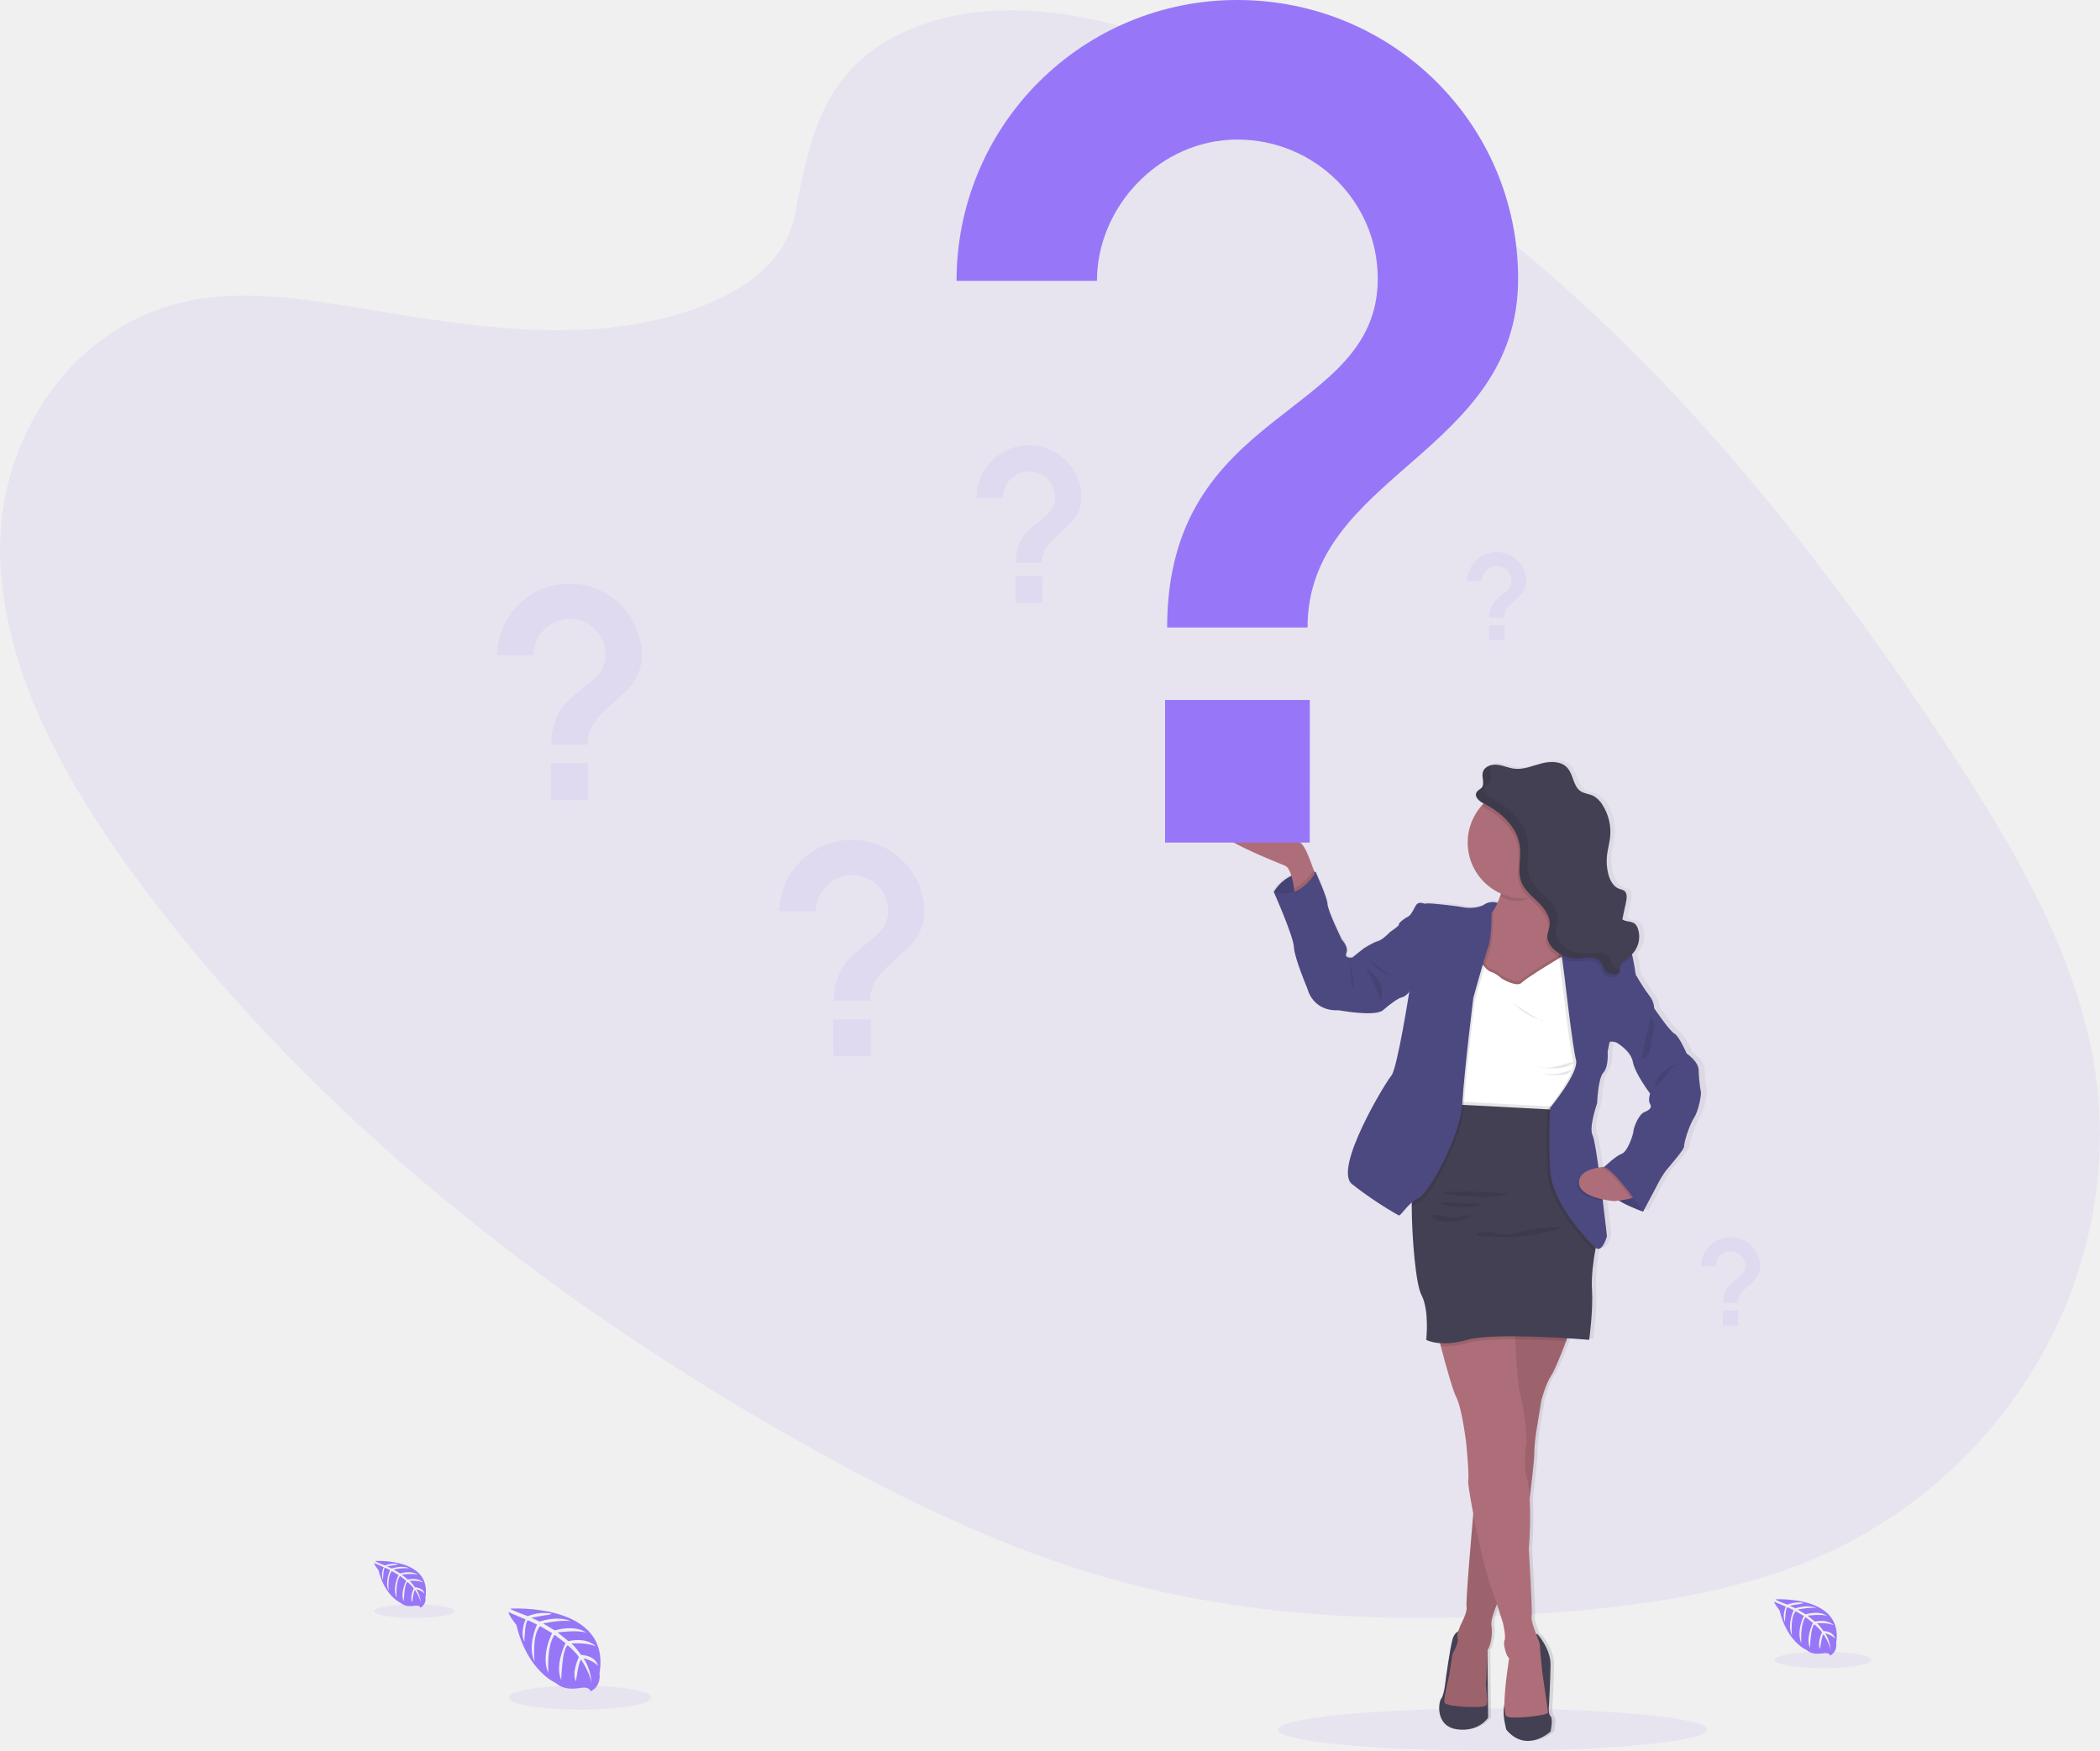
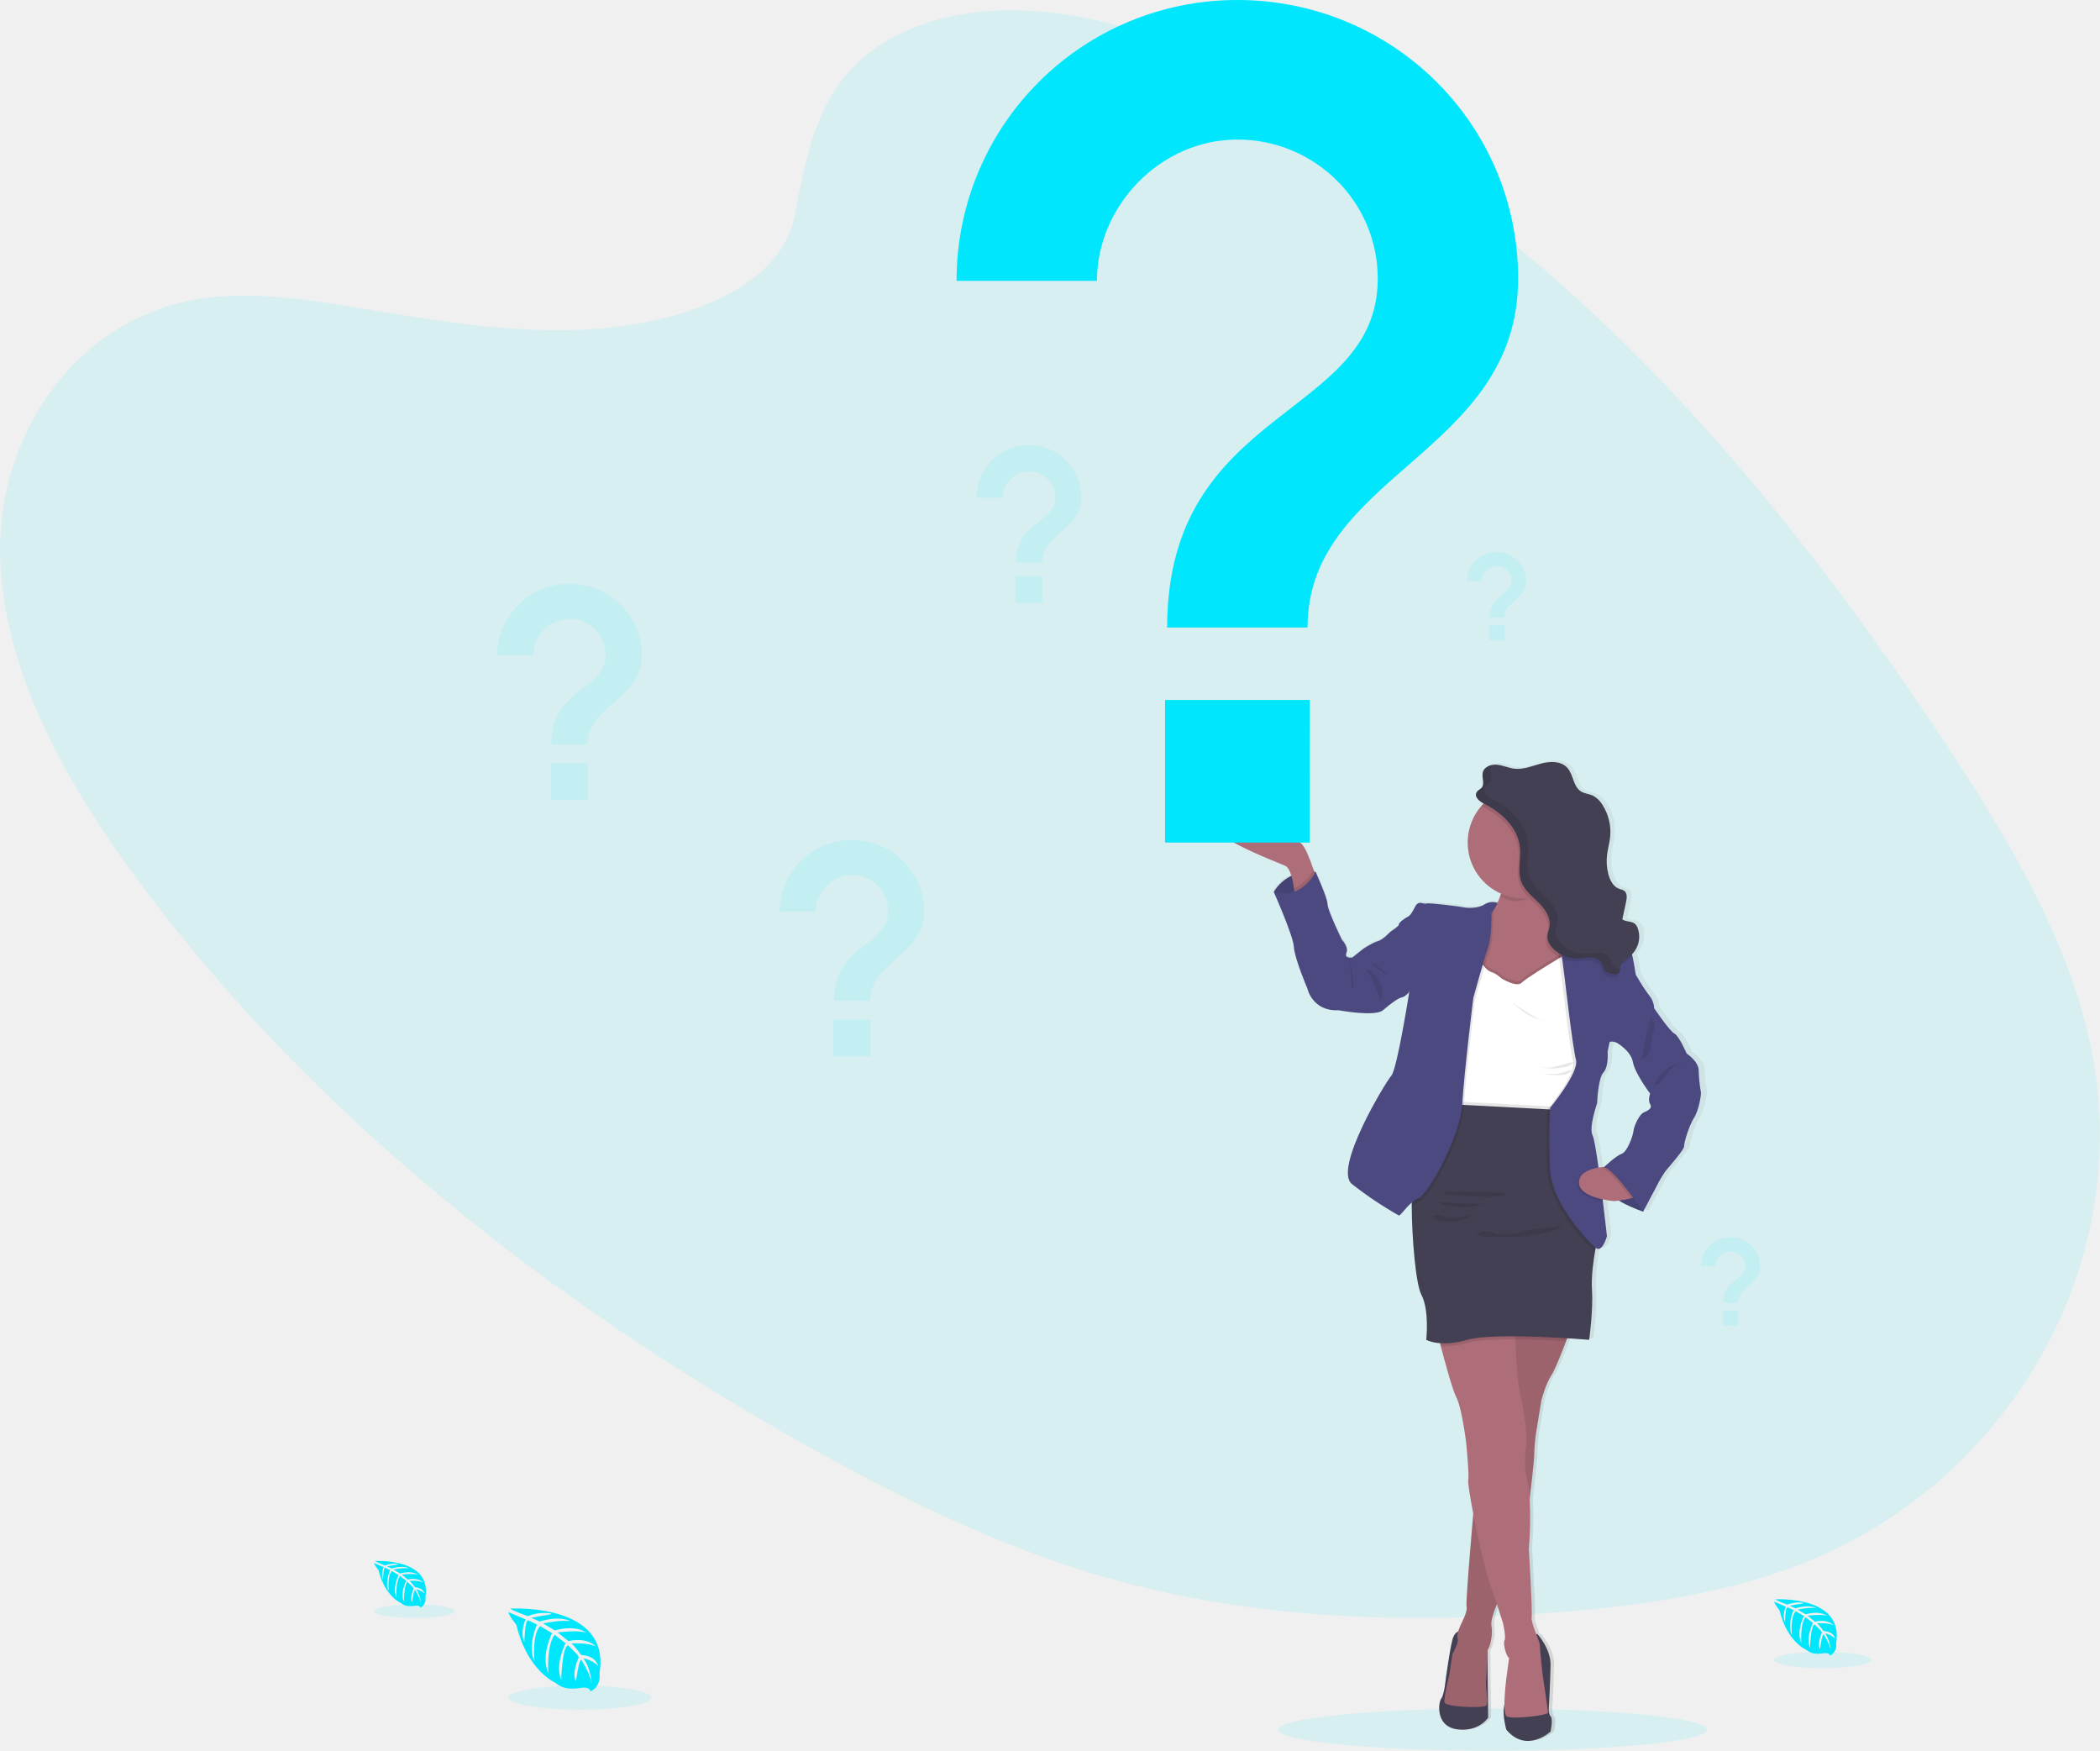
<svg xmlns="http://www.w3.org/2000/svg" id="869a981d-5394-490d-9104-6940aaebaf2b" data-name="Layer 1" width="1003.92" height="836.78" viewBox="0 0 1003.92 836.78">
  <defs>
    <linearGradient id="aaa84376-7da2-49a5-964f-b58018dda0eb" x1="795.24" y1="863.66" x2="795.24" y2="394.91" gradientUnits="userSpaceOnUse">
      <stop offset="0" stop-color="gray" stop-opacity="0.25" />
      <stop offset="0.54" stop-color="gray" stop-opacity="0.12" />
      <stop offset="1" stop-color="gray" stop-opacity="0.1" />
    </linearGradient>
  </defs>
-   <ellipse cx="713.5" cy="826.66" rx="102.56" ry="10.11" fill="#9777f8" opacity="0.1" />
-   <path d="M537.57,43.85c45.17-16.79,100.16-2.35,147.12,18.71C832.18,128.72,939.63,254.31,1025,382.26c30.91,46.33,60.27,94.7,71.89,146.42,23.66,105.27-38.05,214.25-143,252.44-35.69,13-74.9,18.33-114.17,21.3-69.83,5.29-142.13,3.19-211.4-16.4-49.4-14-96.13-36.52-140.95-61.4C362.2,655.1,247.89,564.82,165.58,454.54c-36.1-48.37-66.64-102.9-67.52-158.71s35.49-111.89,95.33-121.38c24.74-3.92,50.91.16,76.44,4.36,37.59,6.19,75.69,12.7,112.85,10C421.07,186,471,171,478,134.35,485.41,95,492.46,60.62,537.57,43.85Z" transform="translate(-98.04 -31.61)" fill="#9777f8" opacity="0.1" />
-   <path d="M342.06,800.42s48.26-2.91,42.57,30.91c0,0,1.13,6-4.29,8.69,0,0-.08-2.51-4.95-1.66a21.8,21.8,0,0,1-5.24.26,10.93,10.93,0,0,1-6.41-2.65h0s-13.57-5.6-18.84-27.78c0,0-3.91-4.83-3.75-6.08l8.14,3.48s-2.78,5.88-.59,10.76c0,0,.26-10.54,1.83-10.3.31.05,4.23,2,4.23,2s-4.79,10.23-1.18,17.67c0,0-1.37-12.61,2.67-16.93l5.74,3.35s-5.6,10.57-1.8,19.19c0,0-1-13.23,3-18.38l5.2,4s-5.26,10.42-2.05,17.58c0,0,.41-15.41,3.17-16.57,0,0,4.55,4,5.24,5.66,0,0-3.6,7.56-1.37,11.55,0,0,1.37-10.26,2.5-10.31,0,0,4.52,6.8,5,11.46,0,0-.2-6.93-3.91-12.11,0,0,4.38.75,6.94,3.59,0,0-.71-4.81-8.05-5.23,0,0-3.74-5.15-4.75-5.47,0,0,7.31-.61,11.74,1.36,0,0-3.9-4.54-13.08-2.48l-5.13-4.18s9.63-1.32,13.7.14c0,0-4.69-4-15.08-1.09l-5.58-3.34s8.2-1.77,13.09-1.13c0,0-5.16-2.78-14.73.23l-4-1.79s6-1.18,7.77-1.37,1.85-.67,1.85-.67a20.82,20.82,0,0,0-11.29,1.25S341.91,801,342.06,800.42Z" transform="translate(-98.04 -31.61)" fill="#9777f8" />
-   <ellipse cx="277.26" cy="811.36" rx="34.16" ry="5.77" fill="#9777f8" opacity="0.1" />
-   <path d="M277.41,777.67s27.21-1.64,24,17.43A4.63,4.63,0,0,1,299,800s-.05-1.41-2.79-.93a12.13,12.13,0,0,1-2.95.14,6.06,6.06,0,0,1-3.62-1.49h0S282,794.55,279,782.05c0,0-2.2-2.73-2.12-3.43l4.6,2s-1.57,3.32-.34,6.07c0,0,.15-5.95,1-5.81.18,0,2.39,1.15,2.39,1.15s-2.7,5.77-.66,10c0,0-.78-7.11,1.5-9.55l3.23,1.89s-3.15,6-1,10.82c0,0-.55-7.46,1.69-10.36l2.93,2.28s-3,5.87-1.15,9.91c0,0,.23-8.69,1.79-9.34,0,0,2.56,2.26,2.95,3.19,0,0-2,4.26-.77,6.51,0,0,.77-5.78,1.41-5.81,0,0,2.55,3.83,2.81,6.46a14,14,0,0,0-2.2-6.83,7.63,7.63,0,0,1,3.91,2s-.39-2.71-4.54-2.95c0,0-2.11-2.91-2.67-3.08,0,0,4.12-.35,6.62.76,0,0-2.2-2.56-7.38-1.4l-2.89-2.36s5.43-.74,7.73.08c0,0-2.65-2.26-8.51-.61l-3.14-1.89a28.57,28.57,0,0,1,7.37-.63s-2.9-1.57-8.3.13l-2.25-1s3.39-.67,4.38-.77,1.05-.38,1.05-.38a11.79,11.79,0,0,0-6.37.71S277.33,778,277.41,777.67Z" transform="translate(-98.04 -31.61)" fill="#9777f8" />
-   <ellipse cx="198.11" cy="770.04" rx="19.26" ry="3.26" fill="#9777f8" opacity="0.1" />
-   <path d="M946.82,796s32.85-2,29,21a5.64,5.64,0,0,1-2.92,5.92s-.06-1.71-3.37-1.13a14.81,14.81,0,0,1-3.57.17,7.35,7.35,0,0,1-4.36-1.8h0s-9.24-3.81-12.83-18.91c0,0-2.66-3.29-2.55-4.13l5.54,2.36s-1.89,4-.4,7.33c0,0,.18-7.18,1.24-7,.22,0,2.88,1.38,2.88,1.38s-3.26,7-.8,12c0,0-.93-8.58,1.82-11.52l3.9,2.27s-3.81,7.2-1.22,13.07c0,0-.67-9,2-12.51l3.54,2.76s-3.58,7.09-1.4,12c0,0,.29-10.48,2.17-11.28,0,0,3.09,2.73,3.56,3.85,0,0-2.45,5.15-.93,7.87,0,0,.93-7,1.7-7,0,0,3.08,4.63,3.4,7.8a16.81,16.81,0,0,0-2.65-8.24,9.29,9.29,0,0,1,4.72,2.44s-.48-3.27-5.49-3.56c0,0-2.54-3.51-3.22-3.72,0,0,5-.42,8,.92,0,0-2.66-3.08-8.91-1.68l-3.49-2.85s6.55-.9,9.33.09c0,0-3.2-2.73-10.27-.74l-3.8-2.27s5.58-1.2,8.91-.77c0,0-3.51-1.89-10,.16l-2.72-1.22s4.09-.81,5.29-.93,1.26-.46,1.26-.46a14.2,14.2,0,0,0-7.68.85S946.72,796.38,946.82,796Z" transform="translate(-98.04 -31.61)" fill="#9777f8" />
-   <ellipse cx="871.4" cy="793.36" rx="23.25" ry="3.93" fill="#9777f8" opacity="0.1" />
+   <ellipse cx="713.5" cy="826.66" rx="102.56" ry="10.11" fill="#00e7fd" opacity="0.1" />
+   <path d="M537.57,43.85c45.17-16.79,100.16-2.35,147.12,18.71C832.18,128.72,939.63,254.31,1025,382.26c30.91,46.33,60.27,94.7,71.89,146.42,23.66,105.27-38.05,214.25-143,252.44-35.69,13-74.9,18.33-114.17,21.3-69.83,5.29-142.13,3.19-211.4-16.4-49.4-14-96.13-36.52-140.95-61.4C362.2,655.1,247.89,564.82,165.58,454.54c-36.1-48.37-66.64-102.9-67.52-158.71s35.49-111.89,95.33-121.38c24.74-3.92,50.91.16,76.44,4.36,37.59,6.19,75.69,12.7,112.85,10C421.07,186,471,171,478,134.35,485.41,95,492.46,60.62,537.57,43.85Z" transform="translate(-98.04 -31.61)" fill="#00e7fd" opacity="0.1" />
+   <path d="M342.06,800.42s48.26-2.91,42.57,30.91c0,0,1.13,6-4.29,8.69,0,0-.08-2.51-4.95-1.66a21.8,21.8,0,0,1-5.24.26,10.93,10.93,0,0,1-6.41-2.65h0s-13.57-5.6-18.84-27.78c0,0-3.91-4.83-3.75-6.08l8.14,3.48s-2.78,5.88-.59,10.76c0,0,.26-10.54,1.83-10.3.31.05,4.23,2,4.23,2s-4.79,10.23-1.18,17.67c0,0-1.37-12.61,2.67-16.93l5.74,3.35s-5.6,10.57-1.8,19.19c0,0-1-13.23,3-18.38l5.2,4s-5.26,10.42-2.05,17.58c0,0,.41-15.41,3.17-16.57,0,0,4.55,4,5.24,5.66,0,0-3.6,7.56-1.37,11.55,0,0,1.37-10.26,2.5-10.31,0,0,4.52,6.8,5,11.46,0,0-.2-6.93-3.91-12.11,0,0,4.38.75,6.94,3.59,0,0-.71-4.81-8.05-5.23,0,0-3.74-5.15-4.75-5.47,0,0,7.31-.61,11.74,1.36,0,0-3.9-4.54-13.08-2.48l-5.13-4.18s9.63-1.32,13.7.14c0,0-4.69-4-15.08-1.09l-5.58-3.34s8.2-1.77,13.09-1.13c0,0-5.16-2.78-14.73.23l-4-1.79s6-1.18,7.77-1.37,1.85-.67,1.85-.67a20.82,20.82,0,0,0-11.29,1.25S341.91,801,342.06,800.42Z" transform="translate(-98.04 -31.61)" fill="#00e7fd" />
+   <ellipse cx="277.26" cy="811.36" rx="34.16" ry="5.77" fill="#00e7fd" opacity="0.1" />
+   <path d="M277.41,777.67s27.21-1.64,24,17.43A4.63,4.63,0,0,1,299,800s-.05-1.41-2.79-.93a12.13,12.13,0,0,1-2.95.14,6.06,6.06,0,0,1-3.62-1.49h0S282,794.55,279,782.05c0,0-2.2-2.73-2.12-3.43l4.6,2s-1.57,3.32-.34,6.07c0,0,.15-5.95,1-5.81.18,0,2.39,1.15,2.39,1.15s-2.7,5.77-.66,10c0,0-.78-7.11,1.5-9.55l3.23,1.89s-3.15,6-1,10.82c0,0-.55-7.46,1.69-10.36l2.93,2.28s-3,5.87-1.15,9.91c0,0,.23-8.69,1.79-9.34,0,0,2.56,2.26,2.95,3.19,0,0-2,4.26-.77,6.51,0,0,.77-5.78,1.41-5.81,0,0,2.55,3.83,2.81,6.46a14,14,0,0,0-2.2-6.83,7.63,7.63,0,0,1,3.91,2s-.39-2.71-4.54-2.95c0,0-2.11-2.91-2.67-3.08,0,0,4.12-.35,6.62.76,0,0-2.2-2.56-7.38-1.4l-2.89-2.36s5.43-.74,7.73.08c0,0-2.65-2.26-8.51-.61l-3.14-1.89a28.57,28.57,0,0,1,7.37-.63s-2.9-1.57-8.3.13l-2.25-1s3.39-.67,4.38-.77,1.05-.38,1.05-.38a11.79,11.79,0,0,0-6.37.71S277.33,778,277.41,777.67Z" transform="translate(-98.04 -31.61)" fill="#00e7fd" />
+   <ellipse cx="198.11" cy="770.04" rx="19.26" ry="3.26" fill="#00e7fd" opacity="0.1" />
+   <path d="M946.82,796s32.85-2,29,21a5.64,5.64,0,0,1-2.92,5.92s-.06-1.71-3.37-1.13a14.81,14.81,0,0,1-3.57.17,7.35,7.35,0,0,1-4.36-1.8h0s-9.24-3.81-12.83-18.91c0,0-2.66-3.29-2.55-4.13l5.54,2.36s-1.89,4-.4,7.33c0,0,.18-7.18,1.24-7,.22,0,2.88,1.38,2.88,1.38s-3.26,7-.8,12c0,0-.93-8.58,1.82-11.52l3.9,2.27s-3.81,7.2-1.22,13.07c0,0-.67-9,2-12.51l3.54,2.76s-3.58,7.09-1.4,12c0,0,.29-10.48,2.17-11.28,0,0,3.09,2.73,3.56,3.85,0,0-2.45,5.15-.93,7.87,0,0,.93-7,1.7-7,0,0,3.08,4.63,3.4,7.8a16.81,16.81,0,0,0-2.65-8.24,9.29,9.29,0,0,1,4.72,2.44s-.48-3.27-5.49-3.56c0,0-2.54-3.51-3.22-3.72,0,0,5-.42,8,.92,0,0-2.66-3.08-8.91-1.68l-3.49-2.85s6.55-.9,9.33.09c0,0-3.2-2.73-10.27-.74l-3.8-2.27s5.58-1.2,8.91-.77c0,0-3.51-1.89-10,.16l-2.72-1.22s4.09-.81,5.29-.93,1.26-.46,1.26-.46a14.2,14.2,0,0,0-7.68.85S946.72,796.38,946.82,796Z" transform="translate(-98.04 -31.61)" fill="#00e7fd" />
+   <ellipse cx="871.4" cy="793.36" rx="23.25" ry="3.93" fill="#00e7fd" opacity="0.1" />
  <path d="M914.09,553.23A71.34,71.34,0,0,1,913,542.57c0-4.29-5.83-8.09-5.83-8.09s-3.6-8.33-6-9.56-9.81-12.13-9.81-12.13a9.91,9.91,0,0,0-2.23-5.88,84.52,84.52,0,0,1-6.07-9.16,0,0,0,0,1,0,0c-1-1.22-.5-2.08-2-9.19-.08-.37-.17-.73-.28-1.07,0-.16-.1-.3-.16-.46a12,12,0,0,0,2.83-12.43,5,5,0,0,0-1.42-2.2c-1.69-1.38-4.39-.81-6.13-2.12l1.85-8.18c.44-2,.67-4.53-1.08-5.61a9.08,9.08,0,0,0-2.06-.69c-3-1-4.74-4.17-5.52-7.22a24.74,24.74,0,0,1-.6-9c.34-2.9,1.19-5.72,1.5-8.63a23.7,23.7,0,0,0-3.67-15.34,11.81,11.81,0,0,0-4.85-4.58c-1.85-.83-4-1-5.73-2-3.72-2.37-3.53-8-6.5-11.23s-8.23-3.22-12.56-2.11-8.64,3-13.08,2.53c-2.86-.32-5.54-1.62-8.41-1.92a8.86,8.86,0,0,0-2.46.11l0-.09c-2.12.38-4.07,1.56-4.57,3.57a5.45,5.45,0,0,0-.14,1.46c0,1.17.28,2.39.3,3.51a3.34,3.34,0,0,1-.81,2.47c-.57.61-1.41.93-2,1.56a2.5,2.5,0,0,0-.73,1.84c0,1.78,2.22,3.35,3.71,4.07l.06,0c-.4.4-.8.82-1.17,1.25a26.34,26.34,0,0,0-6.62,17.49A26.7,26.7,0,0,0,817,457.92l-.21.65a37.31,37.31,0,0,1-1.47,3.78,7.49,7.49,0,0,0-6.28.7c-2.86,2-8.45,1.84-9.94,1.47s-17-2.33-18.25-1.84-3.72-1.71-5.33,1.23-2.36,4.53-4,5.27-4.47,3.06-4.09,3.55-4.1,3.43-4.1,3.43-3.85,4-6.08,4.53-6.95,3.56-6.95,3.56l-5.47,4.28s-4.09.62-2.85-2.2-2.24-6.37-2.24-6.37-6.95-14.09-6.95-17-5.71-15.32-5.71-15.32l-.7-.07-.32-.91c-1.05-2.95-2.41-6.57-3.45-8.69-2-4.05-3.23-4.47-3.23-4.47s-24.08-18.08-39.72-12.57,28.55,21.93,32.52,23.65c1.39.6,2.39,2.54,3.09,4.81a20.58,20.58,0,0,0-8.55,7.69s9.56,21.19,9.81,26.46,6.58,20,6.58,20,2.36,10.91,15.14,10.29c0,0,17.63,3.24,21.48,0s7.32-5.78,9.19-6.15a7.25,7.25,0,0,0,3.47-2.45s-5.83,36.75-8.69,39.94S735.57,589.62,744.64,597A181.21,181.21,0,0,0,767.35,612c.77.38,3.08-3.47,6.38-6.2,0,.69,0,1.39,0,2.13.06,14.68,2,37,4.68,42,4,7.35,2.36,21.56,2.36,21.56a17,17,0,0,0,6.71,1.61c.12.48.26,1,.39,1.5,2.19,8.27,5.74,21.06,7.55,24.46,2.73,5.15,4.71,21.45,4.71,21.45s1.62,16,1,18.25c-.24.85.81,7.51,2.46,16h0c-1,11.49-2.9,33.64-3.22,41.65v0c0,.15,0,.3,0,.44v.14a2.44,2.44,0,0,1,0,.27c0,.18,0,.34,0,.49v0a7.48,7.48,0,0,0,.06,1.51,4.9,4.9,0,0,1-.17,2.28,39.82,39.82,0,0,1-2.69,6.42,30.57,30.57,0,0,0-1.2,3.1c-1,.44-2.22,1.51-2.9,4.12-1.24,4.78-3.1,18-3.1,18s-.75,8.09-2.23,9.93-3,13.35,7.57,14.82,15.14-5.6,15.14-5.6l-.37-32.08v-.06a4.86,4.86,0,0,0,.55-.87l0-.08c.07-.15.15-.31.22-.49l.09-.24.16-.39a.57.57,0,0,1,0-.14,21.2,21.2,0,0,0,.9-9.55l0-.16,0-.25c0-.08,0-.17,0-.25v-.5c0-.06,0-.13,0-.19q0-.32.06-.66s0-.08,0-.12l.06-.39,0-.17c0-.13,0-.26.08-.4a.44.44,0,0,1,0-.1c.1-.46.22-1,.35-1.44l0-.11.15-.48v0c.15-.51.32-1,.5-1.54l0-.1c0-.16.11-.32.17-.47l0-.06c.18-.49.37-1,.55-1.42l.05-.13.16-.4.05-.12.38-.89h0l2.93,9.05s1.62,6.74.75,8.33,1,8.21,2.23,8.33l-1.15,8.33a127.4,127.4,0,0,0-1.11,13.85c-.08.53-.16,1-.22,1.32-.8,4.27,1.12,10.89,1.12,10.89,9.8,11.59,21.48.9,21.48.9s1.36-6.13,0-7.35-.75-5.64-.75-5.64.62-10.91.74-18.87-6.51-15-6.51-15l-.37.33c-1.21-3.12-2.59-6.76-2.3-8.39.5-2.82-1.37-32.59-1.37-32.59a176.54,176.54,0,0,0,.44-24h0c.16-1.35.31-2.68.46-4,.75-6.4,1.36-11.87,1.6-14.74v0l0-.34c.06-.77.09-1.32.08-1.58,0-1,0-2.14.1-3.39.23-3.44.77-7.27.77-7.27l2.6-15.81s2-7.72,4.85-12l.34-.54v0c.11-.19.22-.4.34-.62l.05-.09c.11-.21.23-.43.34-.66l.05-.09c.4-.79.83-1.7,1.28-2.7,0-.08.07-.15.1-.23l.34-.76c0-.1.08-.2.13-.3s.21-.51.32-.76a2.88,2.88,0,0,0,.13-.31c.13-.3.27-.61.4-.93l.19-.46c.09-.23.19-.46.29-.69l.24-.61c.07-.15.13-.3.19-.45l.27-.69c0-.1.09-.21.13-.31.71-1.77,1.39-3.52,2-5.11h0c.19-.5.38-1,.55-1.44,6.36.39,10.68.74,10.68.74s2-14.33,1.36-23.76c-.42-6.44.78-14.54,1.57-19,.09-.49.17-.93.25-1.33l.17.14c3.11,2.45,5.34-5.64,5.34-5.64s-.84-7.55-2-16.7l-.12-.91a47,47,0,0,0,5.43.83s1-.09,2.37-.26A65.61,65.61,0,0,0,886,610.2L892.61,598a49.64,49.64,0,0,1,4.35-7.23c2-2.45,9.06-10.29,8.94-11.76s2.36-9.93,4.84-13.73S914.21,553.84,914.09,553.23Zm-27.56,9.31c-2.61,1.1-5.09,7.23-5.21,9.07s-2.86,9.92-5.71,10.9c-2.63.9-7.65,5.52-8.45,6.26-.82.07-1.75.18-2.72.34-1.09-7.73-2.17-14.13-2.86-15.42-2-3.68,2.19-15.44,2.19-15.44s.41-11.88,3-14.7,2-9.93,2-9.93.62-2.94.87-4.28,3.69,0,3.72,0h0s6.7,3.67,7.7,9.18,8.32,15.07,8.32,15.07-1.12,3.31,0,5S889.14,561.44,886.53,562.54Z" transform="translate(-98.04 -31.61)" fill="url(#aaa84376-7da2-49a5-964f-b58018dda0eb)" />
  <path d="M707,457.83A20,20,0,0,1,727,448.41v14.31h-8.69L711.51,461Z" transform="translate(-98.04 -31.61)" fill="#4c4981" />
  <path d="M707,457.83A20,20,0,0,1,727,448.41v14.31h-8.69L711.51,461Z" transform="translate(-98.04 -31.61)" opacity="0.1" />
  <path d="M727.65,452.2,717,459.66s-.09-1.49-.36-3.53c-.53-3.86-1.72-9.65-4.29-10.77-3.91-1.72-47.44-18.1-32-23.61s39.13,12.55,39.13,12.55,1.22.42,3.17,4.45c1,2.12,2.37,5.73,3.4,8.68C727,450.09,727.65,452.2,727.65,452.2Z" transform="translate(-98.04 -31.61)" fill="#ae6e79" />
  <polygon points="714.69 432.08 715.9 431.51 719.3 435.39 716.52 441.32 711.78 439.42 712.88 434.68 714.69 432.08" fill="#4c4981" />
  <path d="M796.62,811s-3.06-.36-4.28,4.41-3.06,18-3.06,18-.73,8.07-2.2,9.91-2.93,13.33,7.46,14.79,14.92-5.59,14.92-5.59l-.37-32.07Z" transform="translate(-98.04 -31.61)" fill="#444053" />
  <path d="M832.88,812.44s6.54,7,6.42,14.94-.74,18.83-.74,18.83-.6,4.41.74,5.63,0,7.34,0,7.34-11.5,10.67-21.16-.9c0,0-1.88-6.61-1.1-10.87S820,824,820,824Z" transform="translate(-98.04 -31.61)" fill="#444053" />
  <path d="M849.08,666.21s-6.6,18.46-9.42,22.74-4.76,12-4.76,12l-2.57,15.77a88,88,0,0,0-.86,10.64c.12,3.55-6.36,55.27-6.36,55.27l-10.27,13.09s-4.52,9.17-3.79,13-.49,9.91-2,11.74c0,0-.24,12-.61,14.67s1.35,10.28,0,11.62-19.32.74-19.81-1.47,2.2-12.84,2.2-12.84l1.59-10.27s3.18-5.62,2.45-7.46,1.34-6.11,1.46-6.48,3.43-6.36,2.82-8.68S803,747.89,803,747.89l12.59-88.41Z" transform="translate(-98.04 -31.61)" fill="#ae6e79" />
  <path d="M849.08,666.21s-1,2.78-2.37,6.43c-2.18,5.76-5.32,13.69-7.05,16.31-2.81,4.28-4.77,12-4.77,12l-2.57,15.78a88.68,88.68,0,0,0-.85,10.64c0,1.4-.94,10.33-2.14,20.62-1.85,15.73-4.22,34.65-4.22,34.65l-10.27,13.09s-.52,1-1.17,2.58c-1.29,3-3.11,7.87-2.62,10.38.73,3.79-.49,9.9-2,11.74,0,0-.25,12-.61,14.67s1.35,10.27,0,11.62-19.32.74-19.81-1.46,2.2-12.84,2.2-12.84l1.59-10.28s3.18-5.62,2.44-7.46,1.35-6.11,1.47-6.48,3.43-6.36,2.82-8.68c-.47-1.77,2-30.74,3.15-44.48.39-4.32.64-7.13.64-7.13l10.83-76.06.88-6.13.88-6.22Z" transform="translate(-98.04 -31.61)" opacity="0.1" />
  <path d="M838.08,850.12c.11,1.35-17.25,3.31-19.73,1.84s0-19.69,0-19.69l1.13-8.31c-1.21-.13-3.05-6.73-2.2-8.32s-.73-8.31-.73-8.31l-2.88-9-1.76-5.51c-2.86-6.31-7-24.31-9.57-37.75-1.62-8.44-2.65-15.09-2.42-15.94.61-2.2-1-18.22-1-18.22s-2-16.27-4.64-21.4c-1.79-3.4-5.28-16.17-7.44-24.41-1.1-4.23-1.86-7.27-1.86-7.27s18.48-1.55,29.69-2.09c5.15-.25,8.77-.28,8.35.14s-.53,2.66-.51,5.9c.05,8.39,1.22,23.15,2.46,27.12,1.71,5.5,3.42,22,2.69,23.6s-.49,12.23-.49,12.23A55,55,0,0,1,829.33,748a179.39,179.39,0,0,1-.42,23.89s1.83,29.72,1.34,32.53,3.91,11.62,3.91,13.33,1.22,13.33,1.22,13.33S838,848.78,838.08,850.12Z" transform="translate(-98.04 -31.61)" fill="#ae6e79" />
  <path d="M847.73,492.92l-2.1,2.27-1.37,1.48-8,8.6-20.67,2.33-11-2.94-2.72-.73s0-5.52.49-12.14c.7-8.49,2.37-18.8,6.36-21.61a15.89,15.89,0,0,0,4.65-5.89,33.18,33.18,0,0,0,2-4.94c.08-.22.14-.43.21-.65a55.22,55.22,0,0,0,1.94-9.07s2.64-1.46,6.31-3.16c9.57-4.47,26.1-10.64,20.35,3.16a54,54,0,0,0-2.16,6.2c-.09.31-.17.62-.24.92-1.92,7.68-.65,12.34.78,14.91h0a9.33,9.33,0,0,0,.83,1.27,6.67,6.67,0,0,0,1.39,1.41l2.38,15.11.2,1.25Z" transform="translate(-98.04 -31.61)" fill="#ae6e79" />
  <path d="M844.19,450.37c-1.09,2.62.53-2.14,0,0-4.36,3.1-14.63,11.93-20.4,11.93-3.9,0-5.07-.71-8.41-2.22a54.56,54.56,0,0,0,2.15-9.71S852.14,431.29,844.19,450.37Z" transform="translate(-98.04 -31.61)" opacity="0.1" />
  <path d="M853,434.3a26.68,26.68,0,0,1-23.87,26.51c-.92.09-1.85.15-2.79.15A26.66,26.66,0,1,1,853,434.3Z" transform="translate(-98.04 -31.61)" fill="#ae6e79" />
  <path d="M856.79,552.48l-3.8,9.91s-3.09.13-7.91.28c-16.27.52-52.12,1.18-53.72-3a10.63,10.63,0,0,1-.56-3.29c-.21-6.37,2.76-16.15,2.76-16.15s1.71-19.57,1.71-20.42-1.47-14.56-1.47-14.56l2.94-11,8.19-5.75s3.67,5.63,5.87,6.11,5.14,3.19,5.14,3.19,7.21,4.4,9.54,1.95,20.42-13.21,20.42-13.21l9.54,10.52Z" transform="translate(-98.04 -31.61)" opacity="0.1" />
  <path d="M856.79,554l-3.8,9.9s-3.09.14-7.91.29h-.47c-2.08.07-4.46.14-7,.19-12.93.3-30.74.38-40.05-1-3.5-.5-5.79-1.22-6.17-2.2a8.83,8.83,0,0,1-.44-1.82c-.06-.46-.1-1-.12-1.47-.21-6.37,2.76-16.15,2.76-16.15s1.71-19.57,1.71-20.42-1.47-14.56-1.47-14.56l2.94-11,5.63-3.94,2.56-1.8a38.37,38.37,0,0,0,2.81,3.7,7.48,7.48,0,0,0,3.06,2.41c2.21.49,5.14,3.19,5.14,3.19s7.21,4.4,9.54,1.95c1.77-1.87,12.77-8.6,17.85-11.67,1.56-.95,2.57-1.54,2.57-1.54l1.28,1.42,8.26,9.1Z" transform="translate(-98.04 -31.61)" fill="#fff" />
  <path d="M727.65,452.2,717,459.66s-.09-1.49-.36-3.53c5.26-2.22,8.46-7.13,9.38-8.7C727,450.09,727.65,452.2,727.65,452.2Z" transform="translate(-98.04 -31.61)" opacity="0.1" />
  <path d="M765.07,477.52l-2.32-.62s-3.8,4-6,4.53-6.84,3.54-6.84,3.54l-5.39,4.28s-4,.62-2.81-2.2-2.2-6.36-2.2-6.36-6.85-14.06-6.85-17S727,448.41,727,448.41s-7.1,13.82-20.06,9.42c0,0,9.42,21.15,9.66,26.41s6.48,19.93,6.48,19.93,2.33,10.89,14.92,10.28c0,0,17.37,3.23,21.16,0s7.21-5.77,9-6.14,3.42-2.44,3.42-2.44V491.33Z" transform="translate(-98.04 -31.61)" fill="#4c4981" />
  <path d="M743.3,491.33s3.06,11.38,1.1,12.6Z" transform="translate(-98.04 -31.61)" opacity="0.1" />
  <path d="M845.08,564.14c-16.27.52-52.12,1.17-53.72-3a10.63,10.63,0,0,1-.56-3.29l53.15,2.8Z" transform="translate(-98.04 -31.61)" opacity="0.1" />
  <path d="M849.08,666.21s-1,2.78-2.37,6.43c-6.75-.41-15.69-.84-24.18-.9-3,0-5.94,0-8.72.1-5.9.18-11,.66-14.25,1.58a37.79,37.79,0,0,1-12.7,1.64c-1.1-4.23-1.86-7.27-1.86-7.27s18.48-1.55,29.69-2.09l.88-6.22Z" transform="translate(-98.04 -31.61)" opacity="0.1" />
  <path d="M863.39,621.45l-2.08,4.4s-.29,1.31-.66,3.39c-.78,4.48-2,12.56-1.54,19,.61,9.42-1.35,23.72-1.35,23.72s-45-3.79-58.2,0-19.7,0-19.7,0,1.6-14.18-2.32-21.52c-2.67-5-4.55-27.32-4.61-42,0-6.77.34-11.9,1.19-12.94,2.69-3.3,14.18-36.32,14.18-36.32l2.62.14,7,.37,39.8,2.1,6.25.33.66,2Z" transform="translate(-98.04 -31.61)" fill="#444053" />
  <path d="M883.2,606.77l.37,3.92s-19.71-6.42-18.71-14.31,0-7,0-7l15.84,1.34Z" transform="translate(-98.04 -31.61)" fill="#4c4981" />
  <path d="M883.2,606.77l.37,3.92s-19.71-6.42-18.71-14.31,0-7,0-7l15.84,1.34Z" transform="translate(-98.04 -31.61)" opacity="0.1" />
  <path d="M756.45,494.49a17.56,17.56,0,0,0,6.94,3.61,4.52,4.52,0,0,1-2-1c-1.41-1-2.75-2.09-4.11-3.15-1.1-.86-2.47-2.29-3.82-2.64A21.06,21.06,0,0,0,756.45,494.49Z" transform="translate(-98.04 -31.61)" opacity="0.1" />
  <path d="M756.75,499.64a8.83,8.83,0,0,1,1.52,2.41,14.57,14.57,0,0,1-.11,7.57L755,502c-.55-1.3-1.1-2.6-1.76-3.84-.29-.53-2.11-2.74-1.9-3.2C751.9,493.66,756.16,498.91,756.75,499.64Z" transform="translate(-98.04 -31.61)" opacity="0.1" />
  <path d="M844.92,541.84a10.18,10.18,0,0,0,5.75-2.69c-3.25.41-6.33,1.69-9.53,2.36a14.16,14.16,0,0,1-8.88-.82C835.94,542.49,841,542.55,844.92,541.84Z" transform="translate(-98.04 -31.61)" opacity="0.1" />
  <path d="M835.73,519.45a2.23,2.23,0,0,1-1.65-.41q-3.66-2.1-7.22-4.38c-2.31-1.49-5.1-3-7.07-4.88C824.64,514.16,829.16,517.86,835.73,519.45Z" transform="translate(-98.04 -31.61)" opacity="0.1" />
  <path d="M842.51,545.39a15.22,15.22,0,0,0,3.82-.31,5.12,5.12,0,0,0,3.14-2.06,1.8,1.8,0,0,0-1.33.21,22.44,22.44,0,0,1-12.28,1.47C837.85,545.55,840.4,545.38,842.51,545.39Z" transform="translate(-98.04 -31.61)" opacity="0.1" />
  <path d="M819.35,602.17a40.11,40.11,0,0,1-7.81,1.53,47.19,47.19,0,0,1-6.18-.12l-10-.63-5-.32c-.59,0-3,0-1.81-1.19.6-.58,3.94-.21,4.8-.24q2.49-.08,5-.09c3.31,0,6.63,0,9.94.2C812,601.49,815.65,601.77,819.35,602.17Z" transform="translate(-98.04 -31.61)" opacity="0.1" />
  <path d="M807.76,607.12c-1.7-.07-3.89.94-5.64,1.16a37.53,37.53,0,0,1-5.9.23,32.9,32.9,0,0,1-11.37-2.32C792.48,606.58,800.13,606.81,807.76,607.12Z" transform="translate(-98.04 -31.61)" opacity="0.1" />
  <path d="M786.34,612.36a16.35,16.35,0,0,1,2.18.6c4.22,1.2,8.71.14,13-.92-1.07,1.61-3,2.3-4.93,2.74a22.86,22.86,0,0,1-9.6.35c-1-.2-3.51-.56-4-1.6C782.17,612,785.4,612.21,786.34,612.36Z" transform="translate(-98.04 -31.61)" opacity="0.1" />
  <path d="M810,620.25a32.61,32.61,0,0,1,3.74,1c4.75,1.18,9.68-.44,14.45-1.53a67.27,67.27,0,0,1,17.49-1.62c-1.05,0-2.72.92-3.75,1.23-1.35.41-2.72.79-4.09,1.13-2.69.66-5.42,1.2-8.17,1.59a84,84,0,0,1-16.77.73c-2.56-.14-7,.12-9.19-1.17A10.13,10.13,0,0,1,810,620.25Z" transform="translate(-98.04 -31.61)" opacity="0.1" />
  <path d="M811.79,469.43s.24,11.26-1.59,16.4c-.58,1.6-1.48,4.55-2.46,7.86-1.07,3.67-2.24,7.78-3.14,11s-1.5,5.38-1.5,5.38-4.13,33.64-5.2,49.67c0,.28,0,.57-.06.84-.06.9-.16,1.84-.31,2.81-2.38,15.92-16.11,40.47-20.72,42.43a13.72,13.72,0,0,0-3.88,2.67c0-6.77.34-11.9,1.19-12.94,2.69-3.3,14.18-36.32,14.18-36.32l2.62.14c-.06-.46-.1-1-.12-1.47-.21-6.37,2.76-16.15,2.76-16.15s1.71-19.57,1.71-20.42-1.47-14.56-1.47-14.56l2.94-11,5.63-3.94c.7-8.49,2.37-18.8,6.36-21.61a15.89,15.89,0,0,0,4.65-5.89c.79.11-.65-.59-.65-.59Z" transform="translate(-98.04 -31.61)" opacity="0.1" />
  <path d="M813.94,463.12a7.28,7.28,0,0,0-6.19.7c-2.82,2-8.32,1.83-9.79,1.47s-16.75-2.33-18-1.84-3.67-1.71-5.26,1.23-2.32,4.52-3.91,5.25-4.41,3.06-4,3.55-4,3.42-4,3.42l8.92,29s-5.75,36.68-8.56,39.86-27.76,44.39-18.83,51.73a177.72,177.72,0,0,0,22.38,15c1,.49,4.52-6.11,9.41-8.19s20.06-29.6,21-45.25,5.26-50.5,5.26-50.5,5.26-19.08,7.09-24.22,1.59-16.4,1.59-16.4Z" transform="translate(-98.04 -31.61)" fill="#4c4981" />
  <path d="M863.39,621.45l-2.08,4.4s-.29,1.31-.66,3.39a1.87,1.87,0,0,1-1-.45c-3.06-2.45-21-20.91-21.89-37.3-.63-12.09-.33-22.51-.13-27.15.06-1.46.12-2.34.12-2.53v0s13.94-16.88,12.35-22.86-5.26-38-5.26-38l-.54-4.2-.93-7.1-2.22-17.18,2.3.54a6.67,6.67,0,0,0,1.39,1.41l2.38,15.11,8.26,9.1,1.35,55.4-3.8,9.9s-3.09.14-7.91.29h-.47Z" transform="translate(-98.04 -31.61)" opacity="0.1" />
  <path d="M871.09,530s-3.42-1.35-3.66,0-.86,4.27-.86,4.27.61,7.1-2,9.91-3,14.67-3,14.67-4.12,11.74-2.17,15.41c.71,1.33,1.81,8,2.91,16,.7,5,1.39,10.49,2,15.51,1.11,9.12,1.94,16.67,1.94,16.67s-2.21,8.07-5.27,5.62-21-20.91-21.88-37.3c-.6-11.51-.36-21.51-.16-26.44.08-2.09.16-3.27.16-3.27s13.94-16.88,12.35-22.87-5.26-38-5.26-38l-.64-4.95-.69-5.32-.16-1.17-2.21-17h0c.39.09,14.11,3.19,15.92,5s13,4.4,13,4.4a9.78,9.78,0,0,1,6.94,7.12c.11.34.19.7.27,1.07,1.47,7.1,1,7.95,2,9.18S871.09,530,871.09,530Z" transform="translate(-98.04 -31.61)" fill="#4c4981" />
  <path d="M864.39,605.76c-5-1-12.42-3.31-12.25-8.41.15-4.77,5.89-6.49,10.24-7.1C863.08,595.23,863.77,600.74,864.39,605.76Z" transform="translate(-98.04 -31.61)" opacity="0.1" />
  <path d="M879.9,603.22c-.2.43-1,.8-2.14,1.13a57.67,57.67,0,0,1-8.13,1.33s-17-1.35-16.76-9.06c.18-5.53,7.86-7,12.17-7.33a28,28,0,0,1,2.87-.12S880.63,601.64,879.9,603.22Z" transform="translate(-98.04 -31.61)" fill="#ae6e79" />
  <path d="M879.9,603.22c-.2.43-1,.8-2.14,1.13-4.43-5.93-10.61-13.54-13.64-14.21l.92-.85a28,28,0,0,1,2.87-.12S880.63,601.64,879.9,603.22Z" transform="translate(-98.04 -31.61)" opacity="0.1" />
  <path d="M875.62,497.69l5,.74a86.89,86.89,0,0,0,6,9.17,10,10,0,0,1,2.2,5.87s7.34,10.88,9.66,12.1,5.87,9.54,5.87,9.54,5.75,3.79,5.75,8.07a71.89,71.89,0,0,0,1.1,10.64c.13.61-.85,8.2-3.3,12S903,578,903.13,579.5s-6.85,9.3-8.8,11.74a49.72,49.72,0,0,0-4.28,7.22l-6.48,12.23s-13.7-20.18-18.71-21.28c0,0,5.62-5.38,8.43-6.36s5.51-9,5.63-10.88,2.57-7.95,5.13-9,3.92-2.2,2.82-3.92,0-5,0-5-7.22-9.54-8.2-15-7.58-9.17-7.58-9.17l-3.79-9.3Z" transform="translate(-98.04 -31.61)" fill="#4c4981" />
  <path d="M893.81,543.34a15.87,15.87,0,0,1,9.87-3.74c-2.32.4-4.76.91-6.46,2.53a15.24,15.24,0,0,0-1.79,2.28c-.58.83-5.3,6.83-6,5.88C888.26,548.9,892.86,544.15,893.81,543.34Z" transform="translate(-98.04 -31.61)" opacity="0.1" />
  <path d="M882.73,537.55a4.23,4.23,0,0,0,3.49-2.47,13.85,13.85,0,0,0,1.09-4.34,64.76,64.76,0,0,1,1.51-7.43,3.44,3.44,0,0,0-.21-3,10.15,10.15,0,0,0-1.08-2.22c-.9,1-1.16,3.33-1.53,4.67-.46,1.66-.88,3.33-1.28,5C884.51,528.56,882.85,537.55,882.73,537.55Z" transform="translate(-98.04 -31.61)" opacity="0.1" />
  <path d="M878.4,488.18a10.3,10.3,0,0,1-1.69,1.74c-2,1.59-4.65,2.93-4.9,5.44a5.85,5.85,0,0,1-.3,2.41c-.64,1.1-2.21,1-3.46.79a6,6,0,0,1-2.93-1.08c-1.31-1.12-1.43-3.12-2.43-4.53a6.17,6.17,0,0,0-5-2.21c-1.87-.06-3.73.36-5.6.44a15.39,15.39,0,0,1-3.59-.24,11.36,11.36,0,0,1-1.16-.24,14.92,14.92,0,0,1-2.44-.83,10.74,10.74,0,0,1-1.19-.56,15.8,15.8,0,0,1-3.45-2.4c-1.83-1.68-3.35-4-3.2-6.49.09-1.53.78-2.94,1-4.45.75-4.32-2.12-8.4-5.23-11.49-1.24-1.23-2.56-2.42-3.8-3.67a18.29,18.29,0,0,1-4.47-6.38,19,19,0,0,1-.8-8,55.19,55.19,0,0,0,.23-8.22c-.92-9.72-9.22-17.17-17.52-21.22l-.37-.19a26.65,26.65,0,1,1,35.85,39c-.09.31-.17.62-.24.92-1.92,7.68-.65,12.34.78,14.91h0c.39.09,14.11,3.19,15.92,5s13,4.4,13,4.4A9.78,9.78,0,0,1,878.4,488.18Z" transform="translate(-98.04 -31.61)" opacity="0.1" />
  <path d="M804.34,409.75c.55-.63,1.38-.95,1.94-1.56,1.73-1.88,0-4.95.63-7.43.68-2.75,4.06-3.95,6.88-3.66s5.46,1.59,8.28,1.91c4.38.49,8.62-1.41,12.89-2.52s9.43-1.17,12.37,2.1,2.74,8.84,6.4,11.21c1.69,1.09,3.82,1.21,5.65,2a11.61,11.61,0,0,1,4.78,4.57,23.94,23.94,0,0,1,3.62,15.31c-.31,2.9-1.15,5.72-1.49,8.62a25.1,25.1,0,0,0,.6,9c.77,3,2.44,6.24,5.43,7.2a9.16,9.16,0,0,1,2,.69c1.73,1.08,1.5,3.62,1.06,5.6L873.6,471c1.71,1.3,4.37.74,6,2.11a5,5,0,0,1,1.4,2.2,12,12,0,0,1-3.59,13.14c-2,1.59-4.65,2.93-4.9,5.43a5.64,5.64,0,0,1-.3,2.41c-.63,1.1-2.21,1-3.46.79a6,6,0,0,1-2.92-1.08c-1.32-1.12-1.43-3.12-2.43-4.53a6.19,6.19,0,0,0-5-2.21c-1.88-.06-3.73.36-5.61.45A16.58,16.58,0,0,1,841,485.45c-1.84-1.69-3.35-4-3.21-6.5.09-1.52.78-2.94,1-4.45.74-4.31-2.12-8.4-5.23-11.49s-6.76-5.94-8.28-10.05c-1.9-5.09-.06-10.77-.57-16.17-.92-9.73-9.21-17.17-17.52-21.23C805.34,414.61,802.19,412.2,804.34,409.75Z" transform="translate(-98.04 -31.61)" fill="#444053" />
  <path d="M869.74,493.73c-1.32-1.13-1.43-3.12-2.43-4.53a6.21,6.21,0,0,0-5-2.22c-1.88-.06-3.74.36-5.61.45a16.53,16.53,0,0,1-11.83-4.27c-1.84-1.68-3.34-4-3.2-6.49.09-1.53.78-2.95,1-4.45.75-4.32-2.12-8.41-5.23-11.5s-6.75-5.94-8.28-10.05c-1.89-5.08,0-10.76-.56-16.17-.93-9.73-9.22-17.17-17.52-21.23-1.94-.95-5.09-3.36-2.94-5.81.54-.63,1.37-.95,1.93-1.56,1.73-1.87,0-4.95.64-7.42a4.08,4.08,0,0,1,.63-1.37c-2.09.39-4,1.57-4.51,3.57-.61,2.48,1.1,5.55-.63,7.43-.56.61-1.39.93-1.94,1.55-2.15,2.45,1,4.87,2.94,5.81,8.31,4.06,16.6,11.51,17.52,21.23.51,5.41-1.33,11.09.57,16.18,1.52,4.1,5.17,7,8.28,10.05s6,7.17,5.23,11.49a38.3,38.3,0,0,0-1,4.45c-.14,2.49,1.37,4.81,3.21,6.49a16.49,16.49,0,0,0,11.82,4.27c1.88-.09,3.73-.5,5.61-.45a6.22,6.22,0,0,1,5,2.22c1,1.41,1.11,3.41,2.43,4.53a6,6,0,0,0,2.92,1.07c1.25.23,2.83.31,3.46-.78a2.7,2.7,0,0,0,.28-1.44A5.75,5.75,0,0,1,869.74,493.73Z" transform="translate(-98.04 -31.61)" opacity="0.1" />
-   <path d="M724.17,434.3H655V366.14h69.22Zm-1-102.77H656c0-105.92,100.68-99.73,100.68-166.74,0-36.91-30.21-66.48-67.12-66.48s-67.11,31.88-67.11,67.53H555.33A134,134,0,0,1,689.56,31.61c74.14,0,134.23,59.15,134.23,133.18C823.79,248.58,723.12,258.12,723.12,331.53Z" transform="translate(-98.04 -31.61)" fill="#9777f8" />
-   <path d="M379.18,414H361.34V396.38h17.84Zm-.27-26.5h-17.3c0-27.3,25.95-25.71,25.95-43a17.22,17.22,0,0,0-17.3-17.15A17.67,17.67,0,0,0,353,344.75h-17.3a34.61,34.61,0,0,1,69.21-.27C404.86,366.08,378.91,368.54,378.91,387.46Z" transform="translate(-98.04 -31.61)" fill="#9777f8" opacity="0.1" />
-   <path d="M514.26,536.41H496.42V518.84h17.84ZM514,509.92h-17.3c0-27.31,25.95-25.71,25.95-43a17.21,17.21,0,0,0-17.3-17.14A17.67,17.67,0,0,0,488,467.2h-17.3a34.61,34.61,0,0,1,69.21-.27C539.94,488.53,514,491,514,509.92Z" transform="translate(-98.04 -31.61)" fill="#9777f8" opacity="0.1" />
-   <path d="M596.4,319.71H583.47V307H596.4Zm-.19-19.21H583.67c0-19.78,18.81-18.63,18.81-31.15a12.48,12.48,0,0,0-12.54-12.42,12.8,12.8,0,0,0-12.54,12.62H564.86a25.08,25.08,0,0,1,50.16-.2C615,285,596.21,286.79,596.21,300.5Z" transform="translate(-98.04 -31.61)" fill="#9777f8" opacity="0.1" />
-   <path d="M817.24,337.65h-7.31v-7.2h7.31Zm-.11-10.85H810c0-11.18,10.63-10.53,10.63-17.61a7,7,0,0,0-7.08-7,7.24,7.24,0,0,0-7.09,7.13h-7.09a14.18,14.18,0,0,1,28.35-.11C827.76,318,817.13,319.05,817.13,326.8Z" transform="translate(-98.04 -31.61)" fill="#9777f8" opacity="0.1" />
-   <path d="M929,665.12h-7.31v-7.2H929Zm-.11-10.85h-7.09c0-11.19,10.64-10.53,10.64-17.61a7.05,7.05,0,0,0-7.09-7,7.23,7.23,0,0,0-7.09,7.13h-7.09a14.18,14.18,0,0,1,28.35-.11C939.56,645.51,928.93,646.52,928.93,654.27Z" transform="translate(-98.04 -31.61)" fill="#9777f8" opacity="0.1" />
+   <path d="M724.17,434.3H655V366.14h69.22Zm-1-102.77H656c0-105.92,100.68-99.73,100.68-166.74,0-36.91-30.21-66.48-67.12-66.48s-67.11,31.88-67.11,67.53H555.33A134,134,0,0,1,689.56,31.61c74.14,0,134.23,59.15,134.23,133.18C823.79,248.58,723.12,258.12,723.12,331.53Z" transform="translate(-98.04 -31.61)" fill="#00e7fd" />
+   <path d="M379.18,414H361.34V396.38h17.84Zm-.27-26.5h-17.3c0-27.3,25.95-25.71,25.95-43a17.22,17.22,0,0,0-17.3-17.15A17.67,17.67,0,0,0,353,344.75h-17.3a34.61,34.61,0,0,1,69.21-.27C404.86,366.08,378.91,368.54,378.91,387.46Z" transform="translate(-98.04 -31.61)" fill="#00e7fd" opacity="0.1" />
+   <path d="M514.26,536.41H496.42V518.84h17.84ZM514,509.92h-17.3c0-27.31,25.95-25.71,25.95-43a17.21,17.21,0,0,0-17.3-17.14A17.67,17.67,0,0,0,488,467.2h-17.3a34.61,34.61,0,0,1,69.21-.27C539.94,488.53,514,491,514,509.92Z" transform="translate(-98.04 -31.61)" fill="#00e7fd" opacity="0.1" />
+   <path d="M596.4,319.71H583.47V307H596.4Zm-.19-19.21H583.67c0-19.78,18.81-18.63,18.81-31.15a12.48,12.48,0,0,0-12.54-12.42,12.8,12.8,0,0,0-12.54,12.62H564.86a25.08,25.08,0,0,1,50.16-.2C615,285,596.21,286.79,596.21,300.5Z" transform="translate(-98.04 -31.61)" fill="#00e7fd" opacity="0.1" />
+   <path d="M817.24,337.65h-7.31v-7.2h7.31Zm-.11-10.85H810c0-11.18,10.63-10.53,10.63-17.61a7,7,0,0,0-7.08-7,7.24,7.24,0,0,0-7.09,7.13h-7.09a14.18,14.18,0,0,1,28.35-.11C827.76,318,817.13,319.05,817.13,326.8Z" transform="translate(-98.04 -31.61)" fill="#00e7fd" opacity="0.1" />
+   <path d="M929,665.12h-7.31v-7.2H929Zm-.11-10.85h-7.09c0-11.19,10.64-10.53,10.64-17.61a7.05,7.05,0,0,0-7.09-7,7.23,7.23,0,0,0-7.09,7.13h-7.09a14.18,14.18,0,0,1,28.35-.11C939.56,645.51,928.93,646.52,928.93,654.27Z" transform="translate(-98.04 -31.61)" fill="#00e7fd" opacity="0.1" />
</svg>
